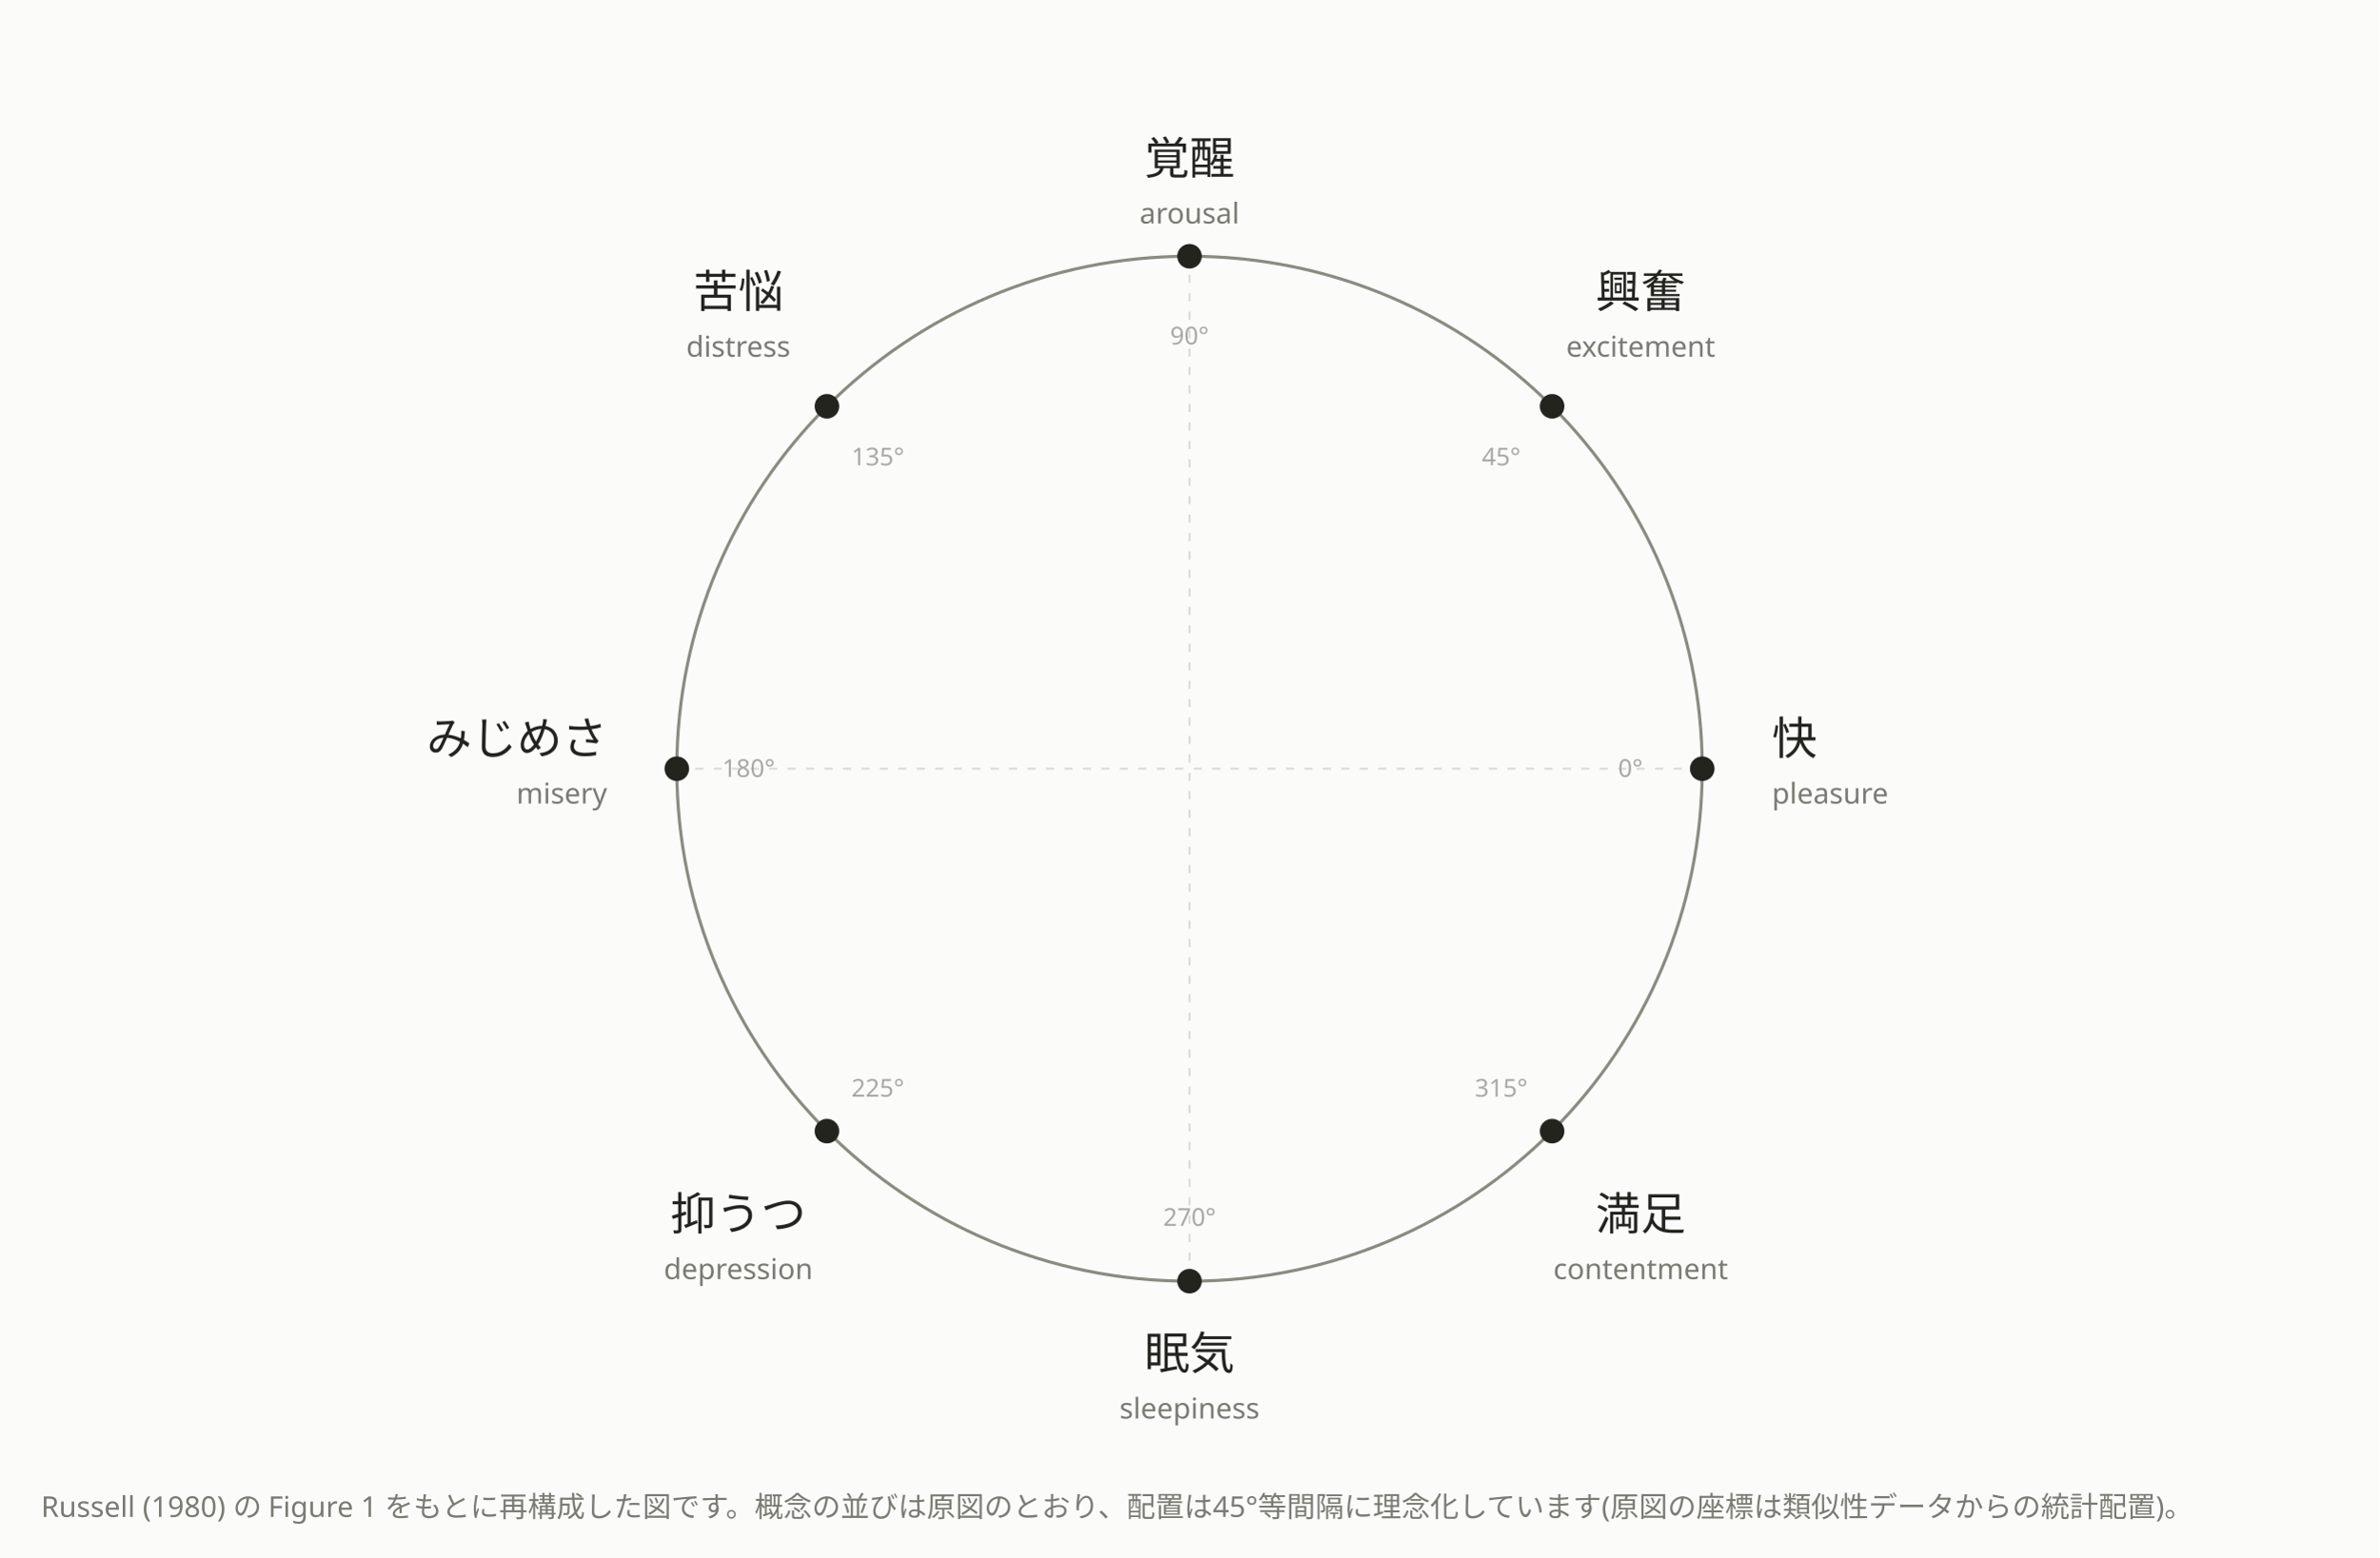
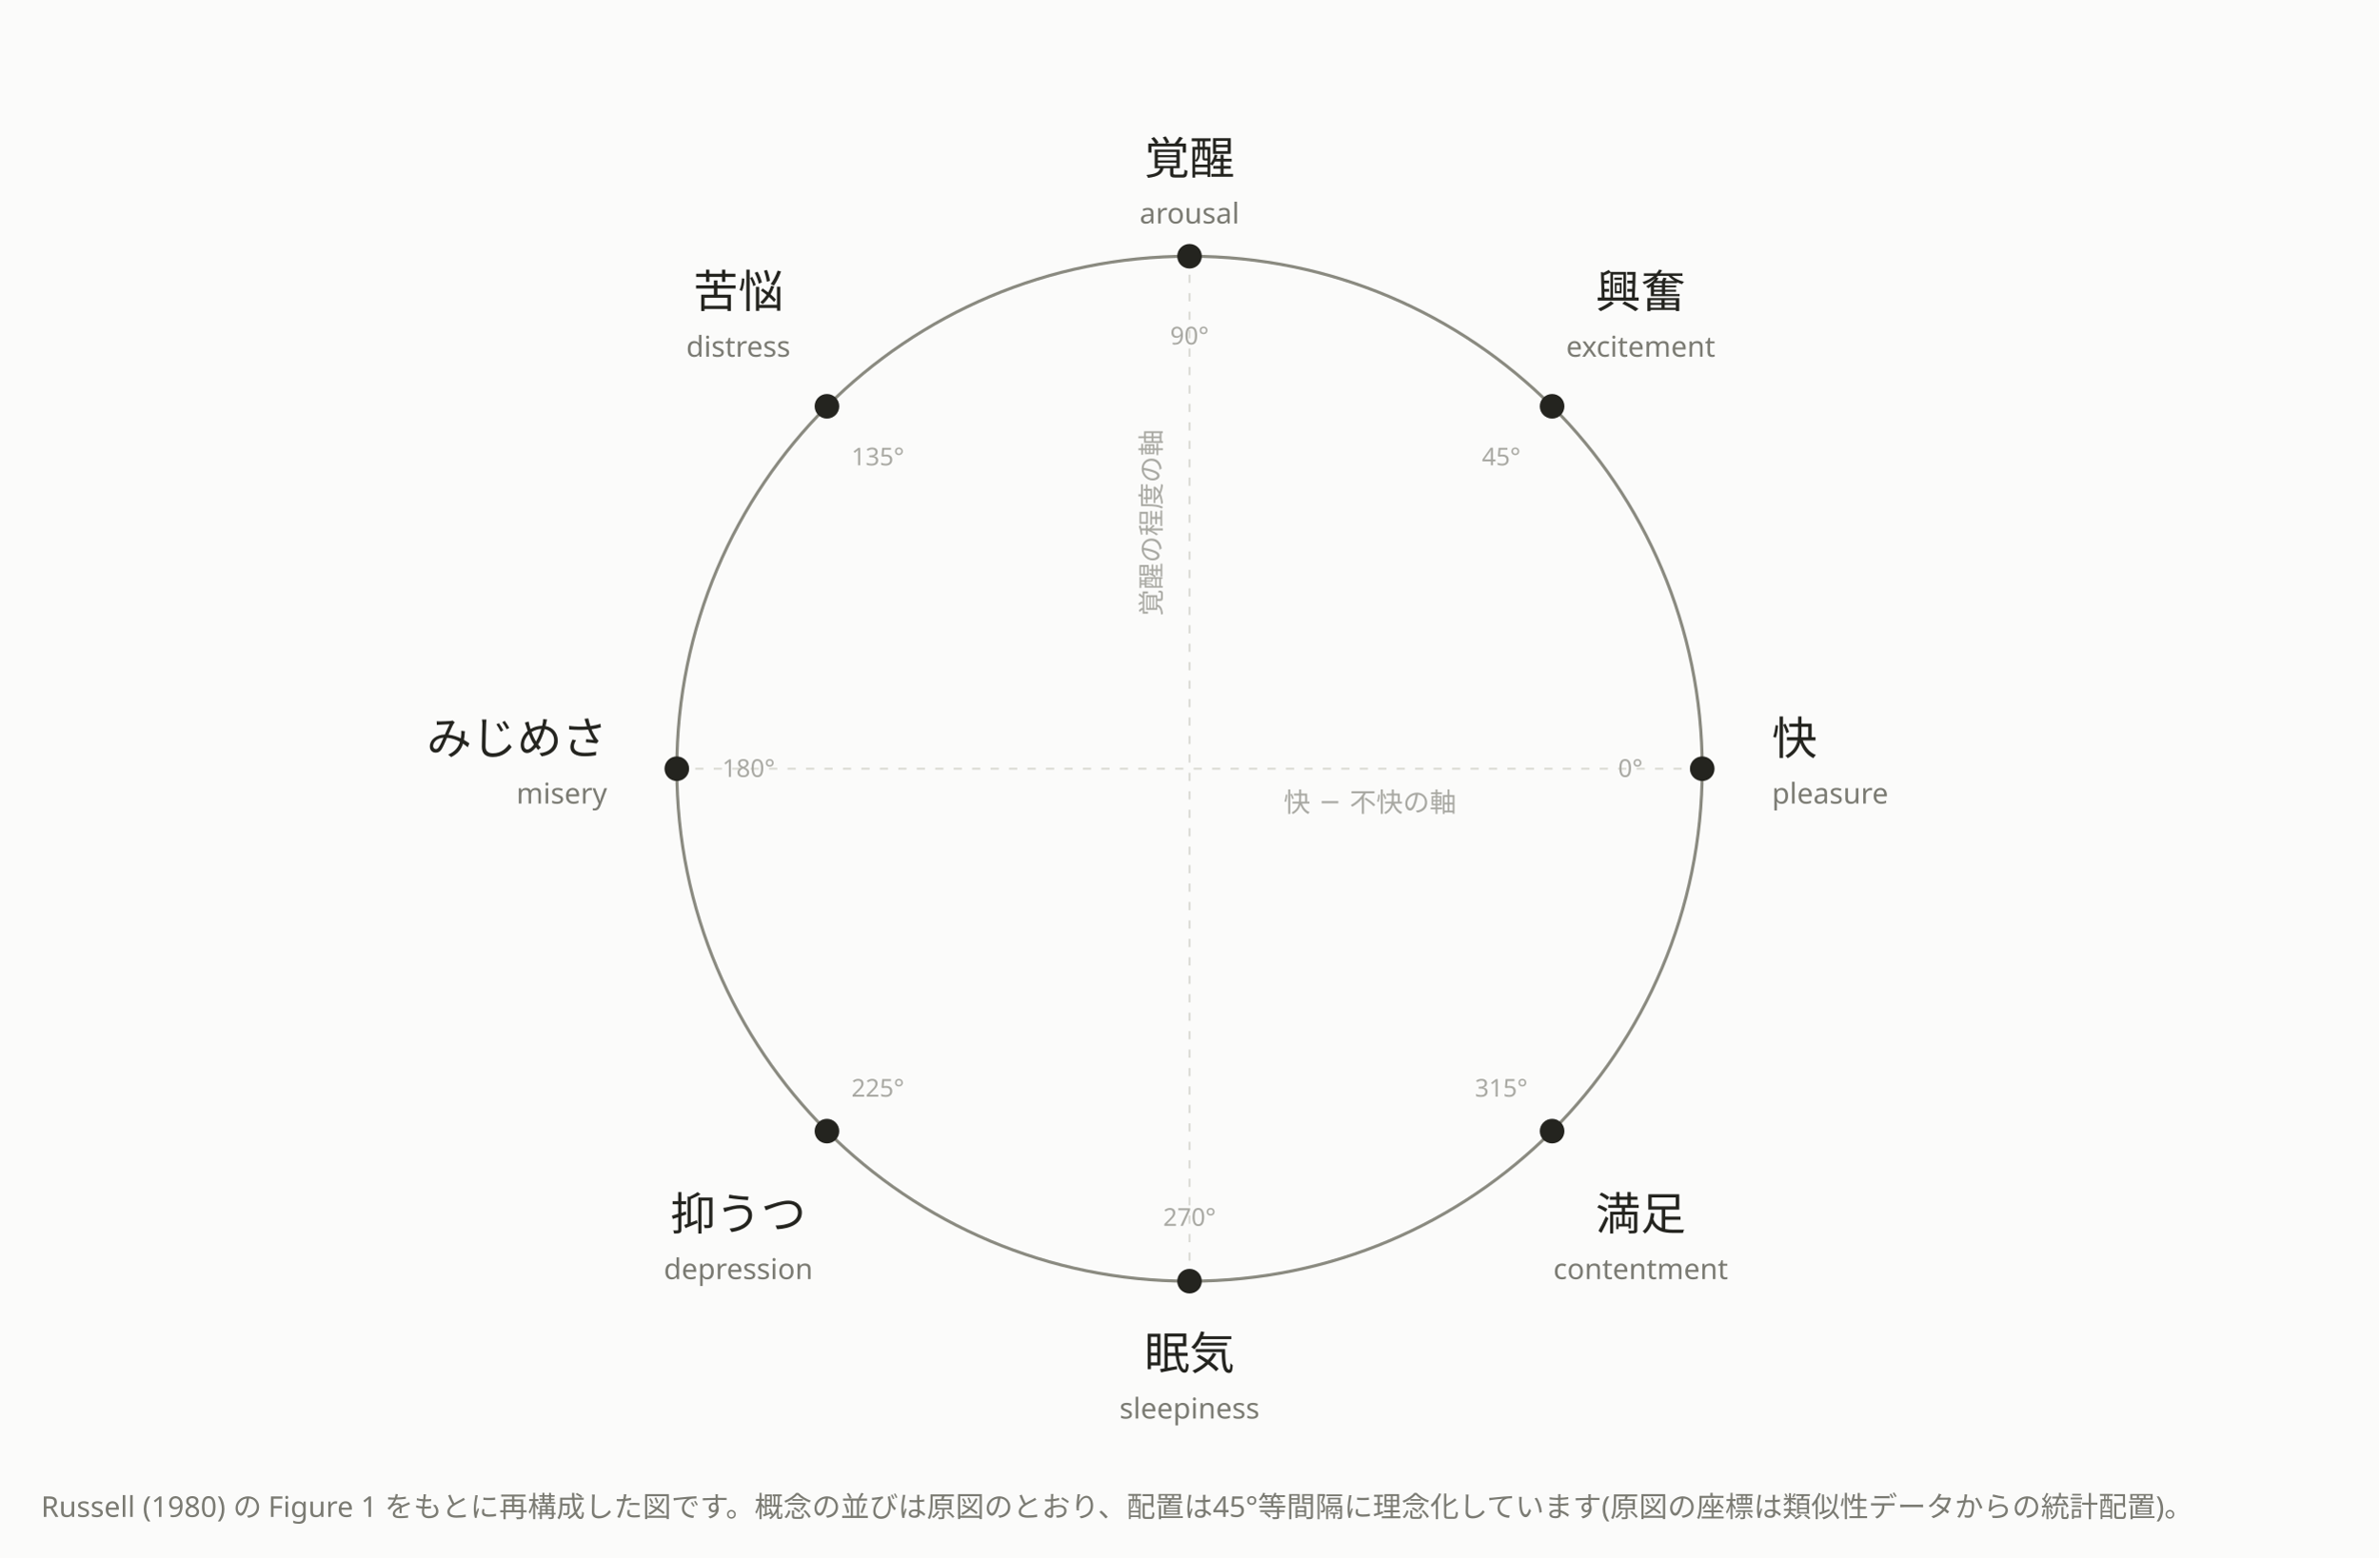
<svg xmlns="http://www.w3.org/2000/svg" width="1160" height="760" viewBox="0 0 1160 760" font-family="'Hiragino Sans','Hiragino Kaku Gothic ProN','Noto Sans JP',sans-serif">
  <rect width="1160" height="760" fill="#fbfbfa" />
  <line x1="330" y1="375" x2="830" y2="375" stroke="#dcdcd6" stroke-width="1" stroke-dasharray="4,5" />
  <line x1="580" y1="125" x2="580" y2="625" stroke="#dcdcd6" stroke-width="1" stroke-dasharray="4,5" />
+   <text x="668" y="396" font-size="13" fill="#a8a8a2" text-anchor="middle">快 − 不快の軸</text>
+   <text x="566" y="255" font-size="13" fill="#a8a8a2" text-anchor="middle" transform="rotate(-90 566 255)">覚醒の程度の軸</text>
  <circle cx="580" cy="375" r="250" fill="none" stroke="#8a8a80" stroke-width="1.5" />
  <text x="795" y="379" font-size="12" fill="#a8a8a2" text-anchor="middle">0°</text>
  <text x="732" y="227" font-size="12" fill="#a8a8a2" text-anchor="middle">45°</text>
  <text x="580" y="168" font-size="12" fill="#a8a8a2" text-anchor="middle">90°</text>
  <text x="428" y="227" font-size="12" fill="#a8a8a2" text-anchor="middle">135°</text>
  <text x="365" y="379" font-size="12" fill="#a8a8a2" text-anchor="middle">180°</text>
  <text x="428" y="535" font-size="12" fill="#a8a8a2" text-anchor="middle">225°</text>
  <text x="580" y="598" font-size="12" fill="#a8a8a2" text-anchor="middle">270°</text>
  <text x="732" y="535" font-size="12" fill="#a8a8a2" text-anchor="middle">315°</text>
  <circle cx="830" cy="375" r="6" fill="#24241f" />
  <circle cx="756.8" cy="198.2" r="6" fill="#24241f" />
  <circle cx="580" cy="125" r="6" fill="#24241f" />
  <circle cx="403.2" cy="198.2" r="6" fill="#24241f" />
  <circle cx="330" cy="375" r="6" fill="#24241f" />
  <circle cx="403.2" cy="551.8" r="6" fill="#24241f" />
  <circle cx="580" cy="625" r="6" fill="#24241f" />
  <circle cx="756.8" cy="551.8" r="6" fill="#24241f" />
  <text x="864" y="368" font-size="22" fill="#24241f" text-anchor="start">快</text>
  <text x="864" y="392" font-size="14" fill="#7a7a72" text-anchor="start">pleasure</text>
  <text x="800" y="150" font-size="22" fill="#24241f" text-anchor="middle">興奮</text>
  <text x="800" y="174" font-size="14" fill="#7a7a72" text-anchor="middle">excitement</text>
  <text x="580" y="85" font-size="22" fill="#24241f" text-anchor="middle">覚醒</text>
  <text x="580" y="109" font-size="14" fill="#7a7a72" text-anchor="middle">arousal</text>
  <text x="360" y="150" font-size="22" fill="#24241f" text-anchor="middle">苦悩</text>
  <text x="360" y="174" font-size="14" fill="#7a7a72" text-anchor="middle">distress</text>
  <text x="296" y="368" font-size="22" fill="#24241f" text-anchor="end">みじめさ</text>
  <text x="296" y="392" font-size="14" fill="#7a7a72" text-anchor="end">misery</text>
  <text x="360" y="600" font-size="22" fill="#24241f" text-anchor="middle">抑うつ</text>
  <text x="360" y="624" font-size="14" fill="#7a7a72" text-anchor="middle">depression</text>
  <text x="580" y="668" font-size="22" fill="#24241f" text-anchor="middle">眠気</text>
  <text x="580" y="692" font-size="14" fill="#7a7a72" text-anchor="middle">sleepiness</text>
  <text x="800" y="600" font-size="22" fill="#24241f" text-anchor="middle">満足</text>
  <text x="800" y="624" font-size="14" fill="#7a7a72" text-anchor="middle">contentment</text>
  <text x="20" y="740" font-size="14" fill="#7a7a72">Russell (1980) の Figure 1 をもとに再構成した図です。概念の並びは原図のとおり、配置は45°等間隔に理念化しています(原図の座標は類似性データからの統計配置)。</text>
</svg>
